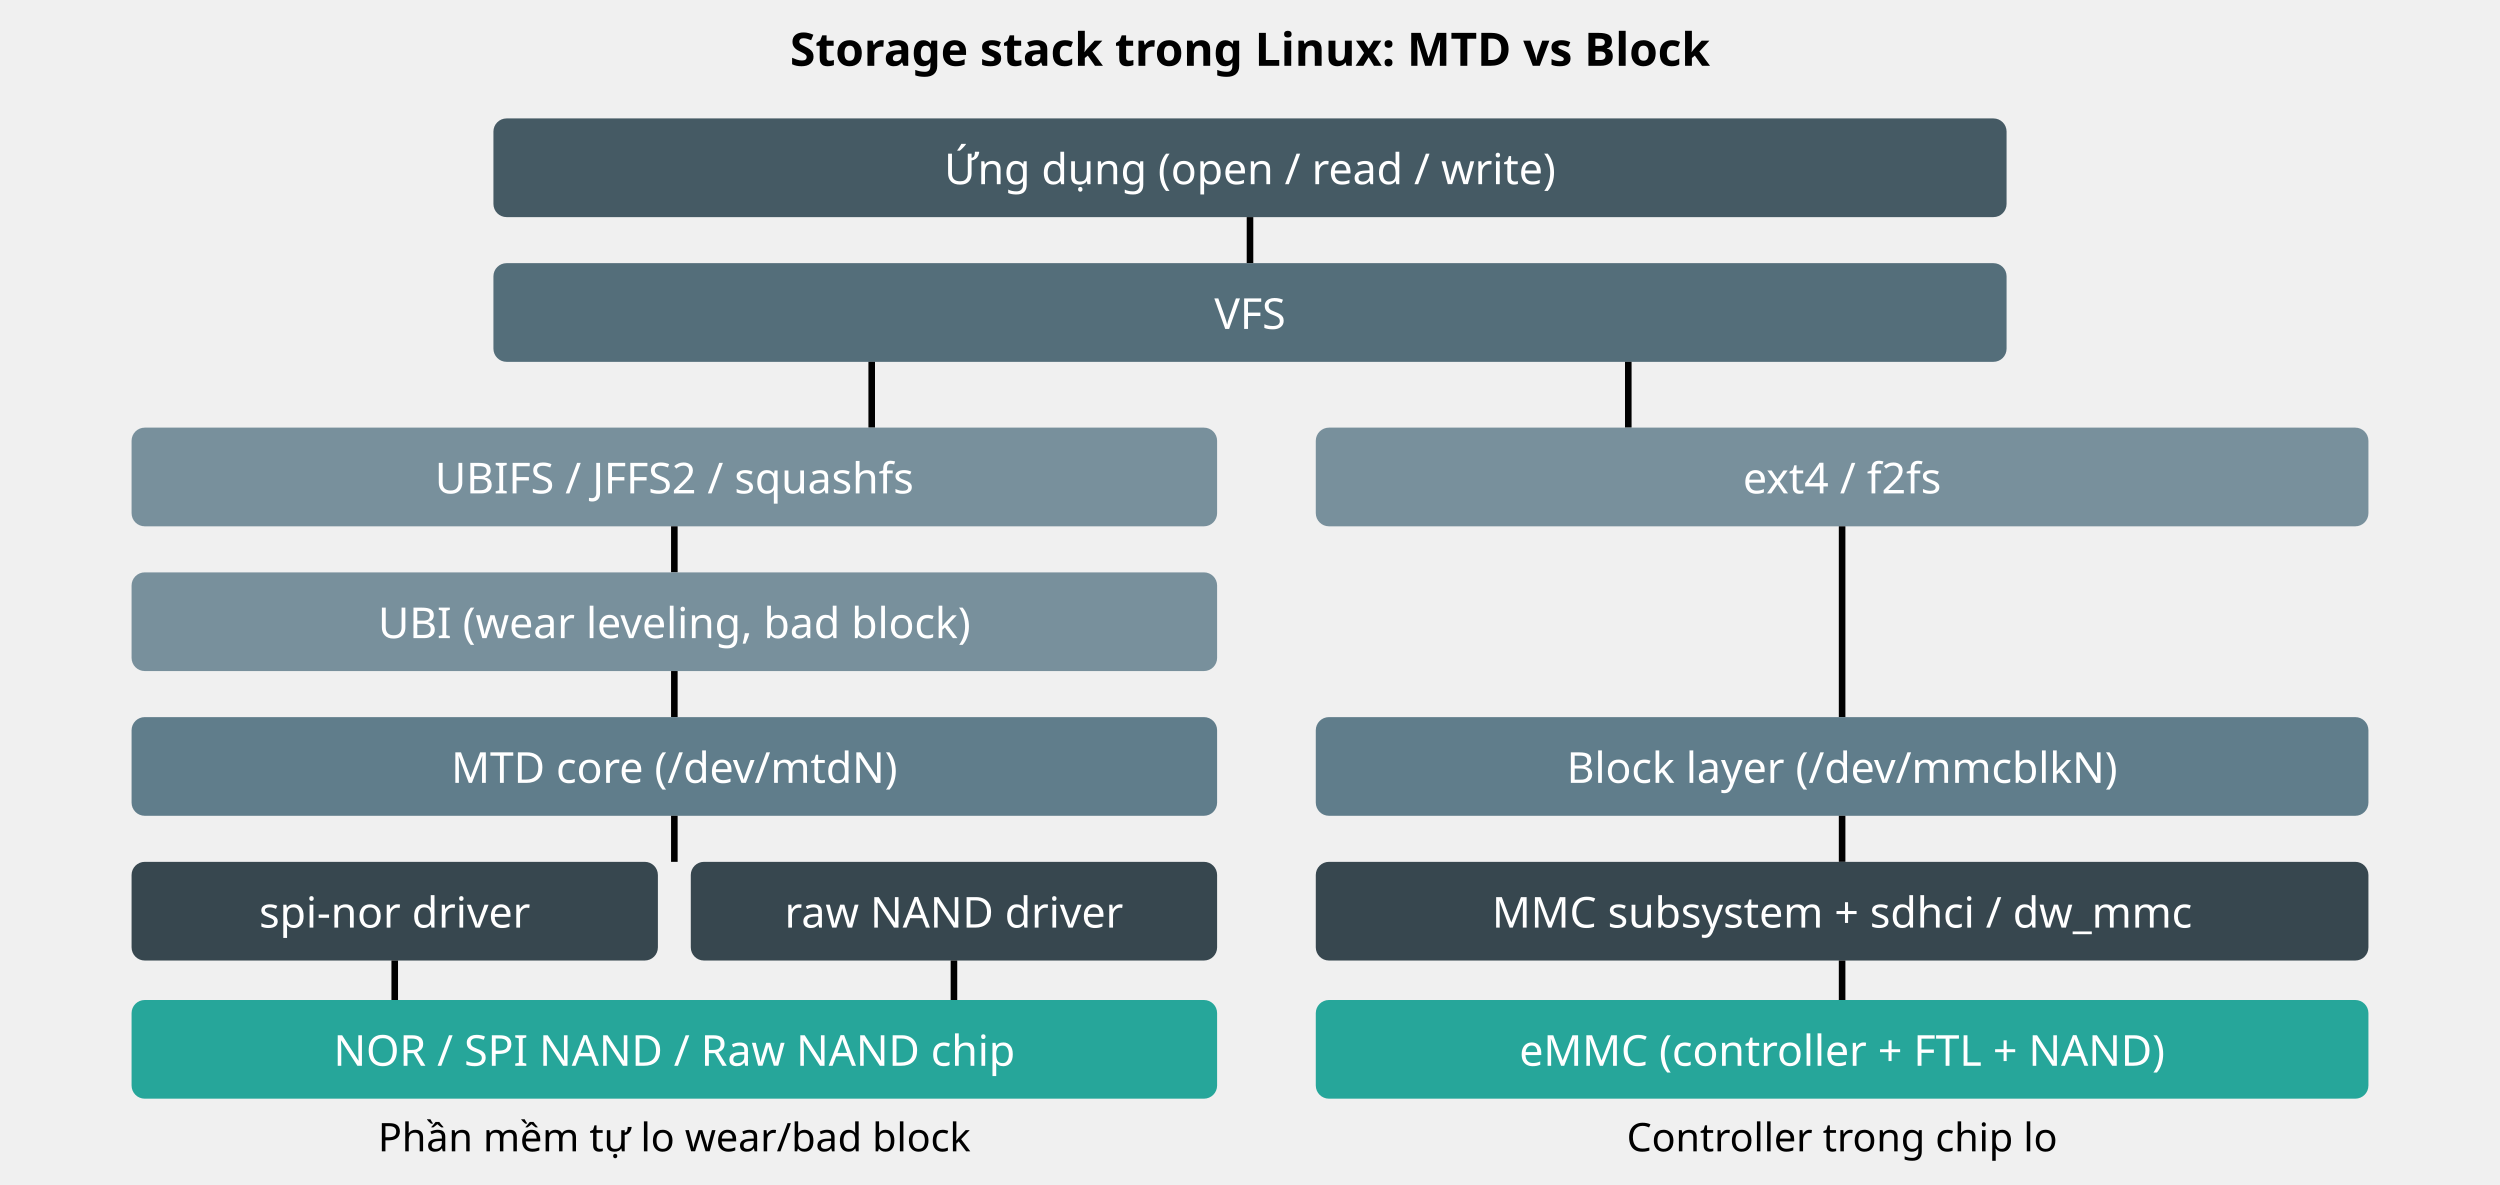
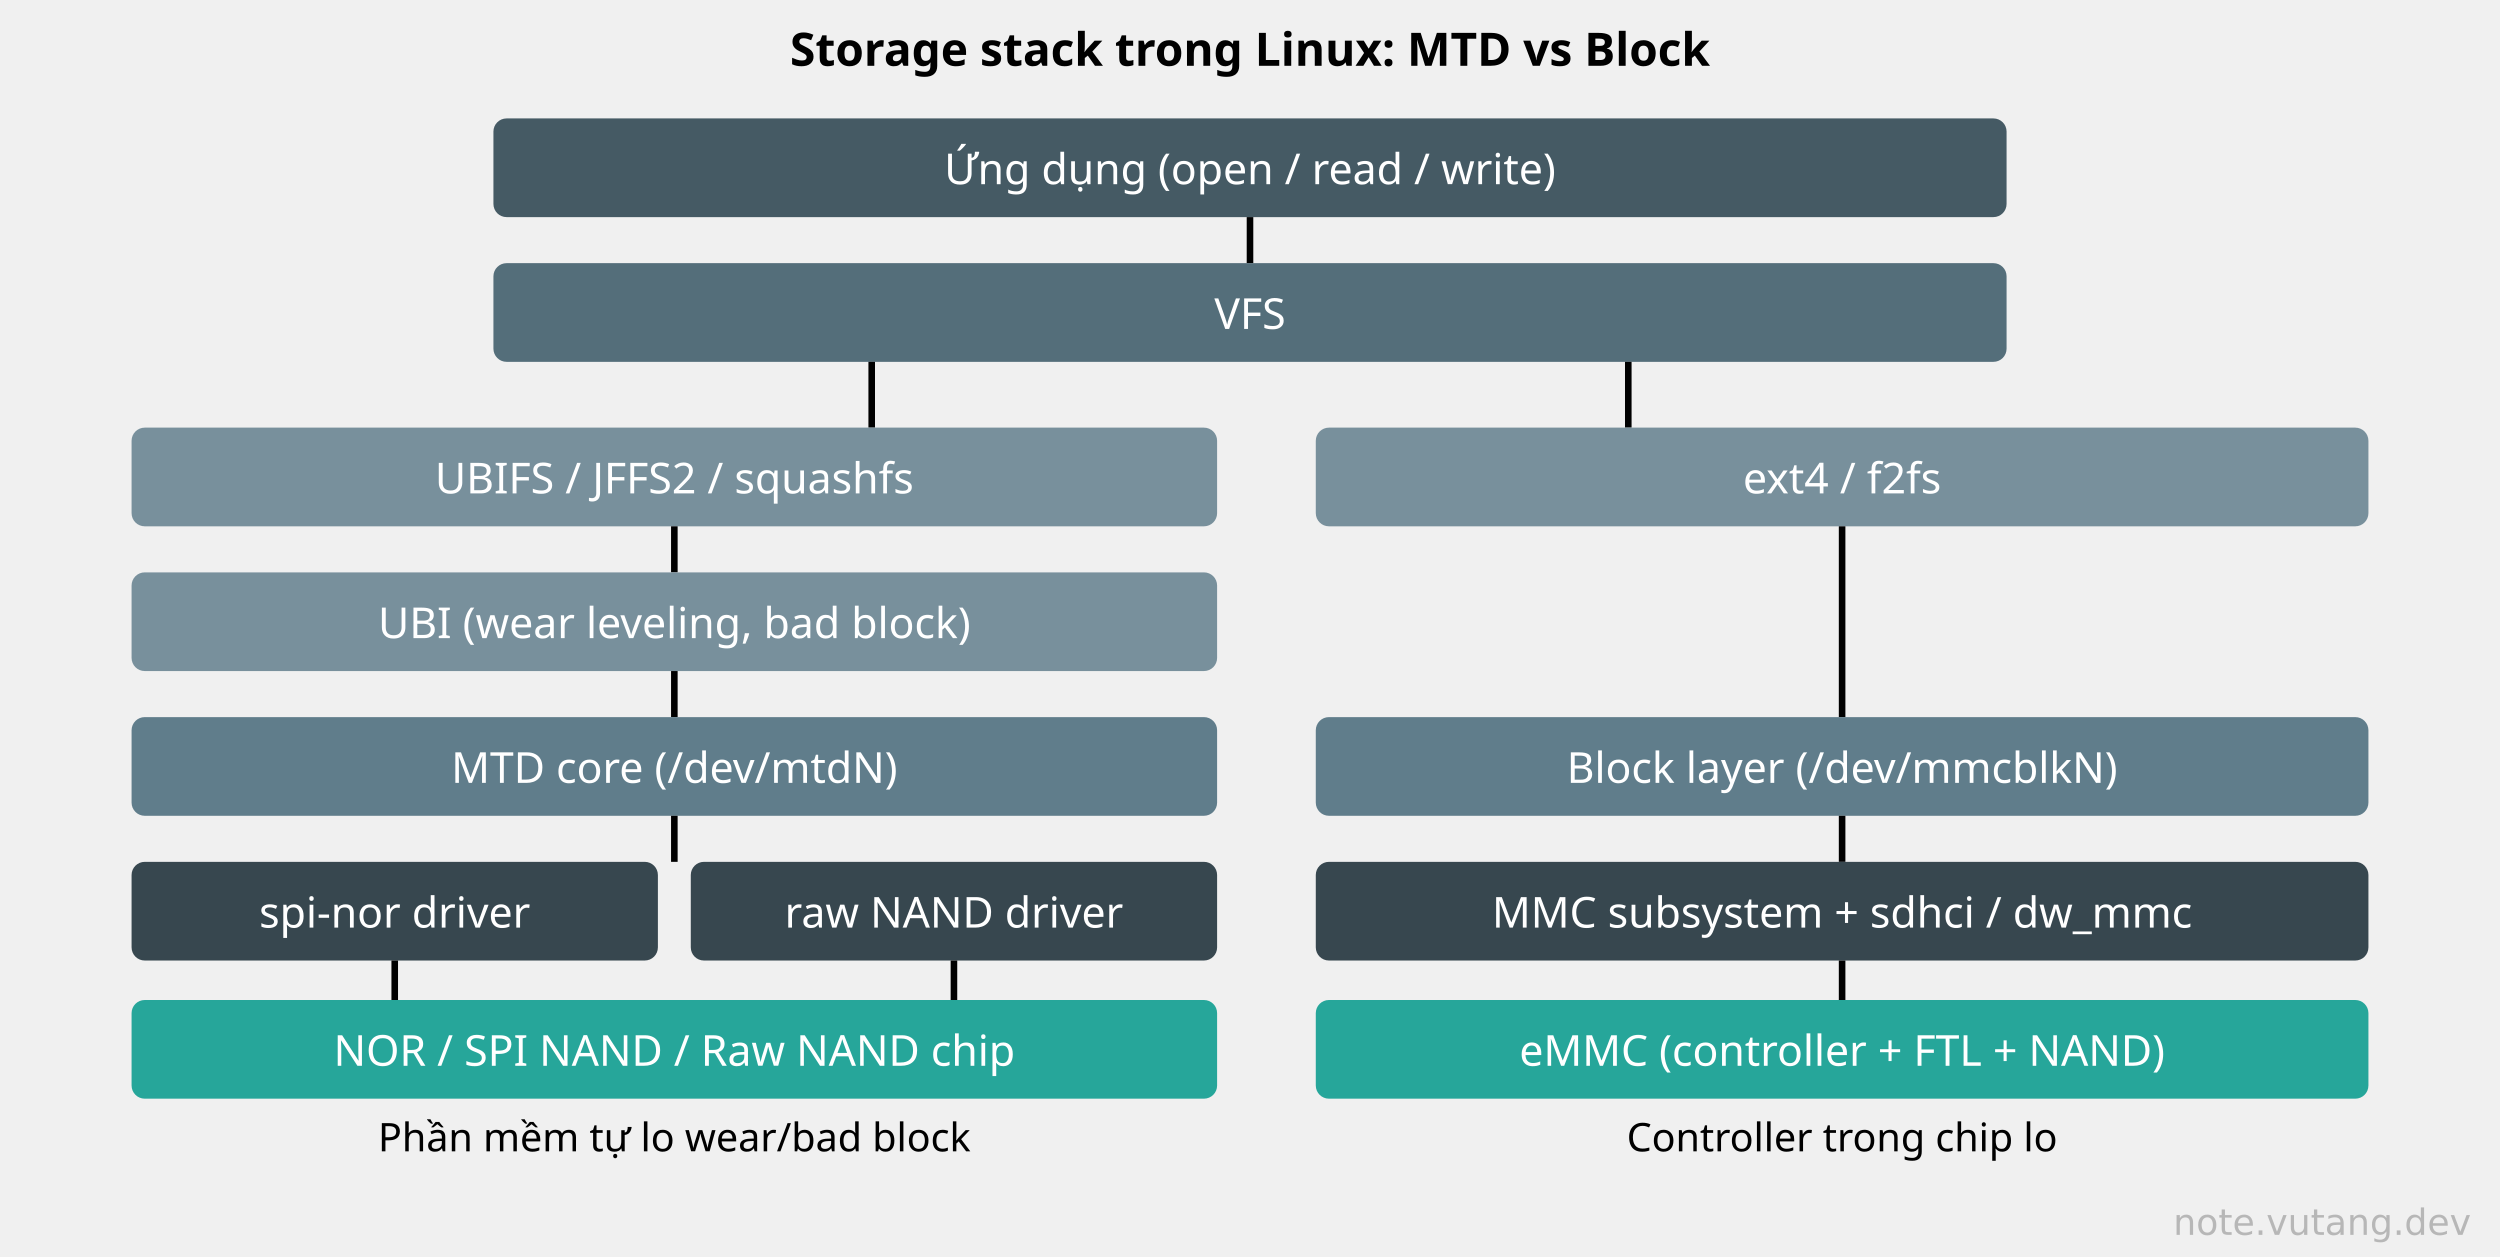
- <svg xmlns="http://www.w3.org/2000/svg" viewBox="0 0 760 360" font-family="sans-serif" font-size="13">
+ <svg xmlns="http://www.w3.org/2000/svg" viewBox="0 0 760 382" font-family="sans-serif" font-size="13">
  <text x="380" y="20" text-anchor="middle" font-size="14" font-weight="bold" fill="currentColor">Storage stack trong Linux: MTD vs Block</text>
  <g fill="#455a64">
    <rect x="150" y="36" width="460" height="30" rx="4" />
  </g>
  <text x="380" y="56" text-anchor="middle" fill="#fff">Ứng dụng (open / read / write)</text>
  <path d="M380 66V80" stroke="currentColor" stroke-width="2" />
  <rect x="150" y="80" width="460" height="30" rx="4" fill="#546e7a" />
  <text x="380" y="100" text-anchor="middle" fill="#fff">VFS</text>
  <path d="M265 110V130M495 110V130" stroke="currentColor" stroke-width="2" />
  <rect x="40" y="130" width="330" height="30" rx="4" fill="#78909c" />
  <text x="205" y="150" text-anchor="middle" fill="#fff">UBIFS / JFFS2 / squashfs</text>
  <path d="M205 160V174" stroke="currentColor" stroke-width="2" />
  <rect x="40" y="174" width="330" height="30" rx="4" fill="#78909c" />
  <text x="205" y="194" text-anchor="middle" fill="#fff">UBI (wear leveling, bad block)</text>
  <path d="M205 204V218" stroke="currentColor" stroke-width="2" />
  <rect x="40" y="218" width="330" height="30" rx="4" fill="#607d8b" />
  <text x="205" y="238" text-anchor="middle" fill="#fff">MTD core (/dev/mtdN)</text>
  <path d="M205 248V262" stroke="currentColor" stroke-width="2" />
  <rect x="40" y="262" width="160" height="30" rx="4" fill="#37474f" />
  <text x="120" y="282" text-anchor="middle" fill="#fff">spi-nor driver</text>
  <rect x="210" y="262" width="160" height="30" rx="4" fill="#37474f" />
  <text x="290" y="282" text-anchor="middle" fill="#fff">raw NAND driver</text>
  <rect x="40" y="304" width="330" height="30" rx="4" fill="#26a69a" />
  <text x="205" y="324" text-anchor="middle" fill="#fff">NOR / SPI NAND / Raw NAND chip</text>
  <path d="M120 292V304M290 292V304" stroke="currentColor" stroke-width="2" />
  <rect x="400" y="130" width="320" height="30" rx="4" fill="#78909c" />
  <text x="560" y="150" text-anchor="middle" fill="#fff">ext4 / f2fs</text>
  <path d="M560 160V218" stroke="currentColor" stroke-width="2" />
  <rect x="400" y="218" width="320" height="30" rx="4" fill="#607d8b" />
  <text x="560" y="238" text-anchor="middle" fill="#fff">Block layer (/dev/mmcblkN)</text>
  <path d="M560 248V262" stroke="currentColor" stroke-width="2" />
  <rect x="400" y="262" width="320" height="30" rx="4" fill="#37474f" />
  <text x="560" y="282" text-anchor="middle" fill="#fff">MMC subsystem + sdhci / dw_mmc</text>
  <path d="M560 292V304" stroke="currentColor" stroke-width="2" />
  <rect x="400" y="304" width="320" height="30" rx="4" fill="#26a69a" />
  <text x="560" y="324" text-anchor="middle" fill="#fff">eMMC (controller + FTL + NAND)</text>
  <text x="205" y="350" text-anchor="middle" fill="currentColor" font-size="12">Phần mềm tự lo wear/bad block</text>
  <text x="560" y="350" text-anchor="middle" fill="currentColor" font-size="12">Controller trong chip lo</text>
+   <text id="wm" x="751.2" y="375.4" text-anchor="end" font-size="11" font-family="DejaVu Sans, sans-serif" style="fill:#888;fill-opacity:0.55">note.vutang.dev</text>
</svg>
